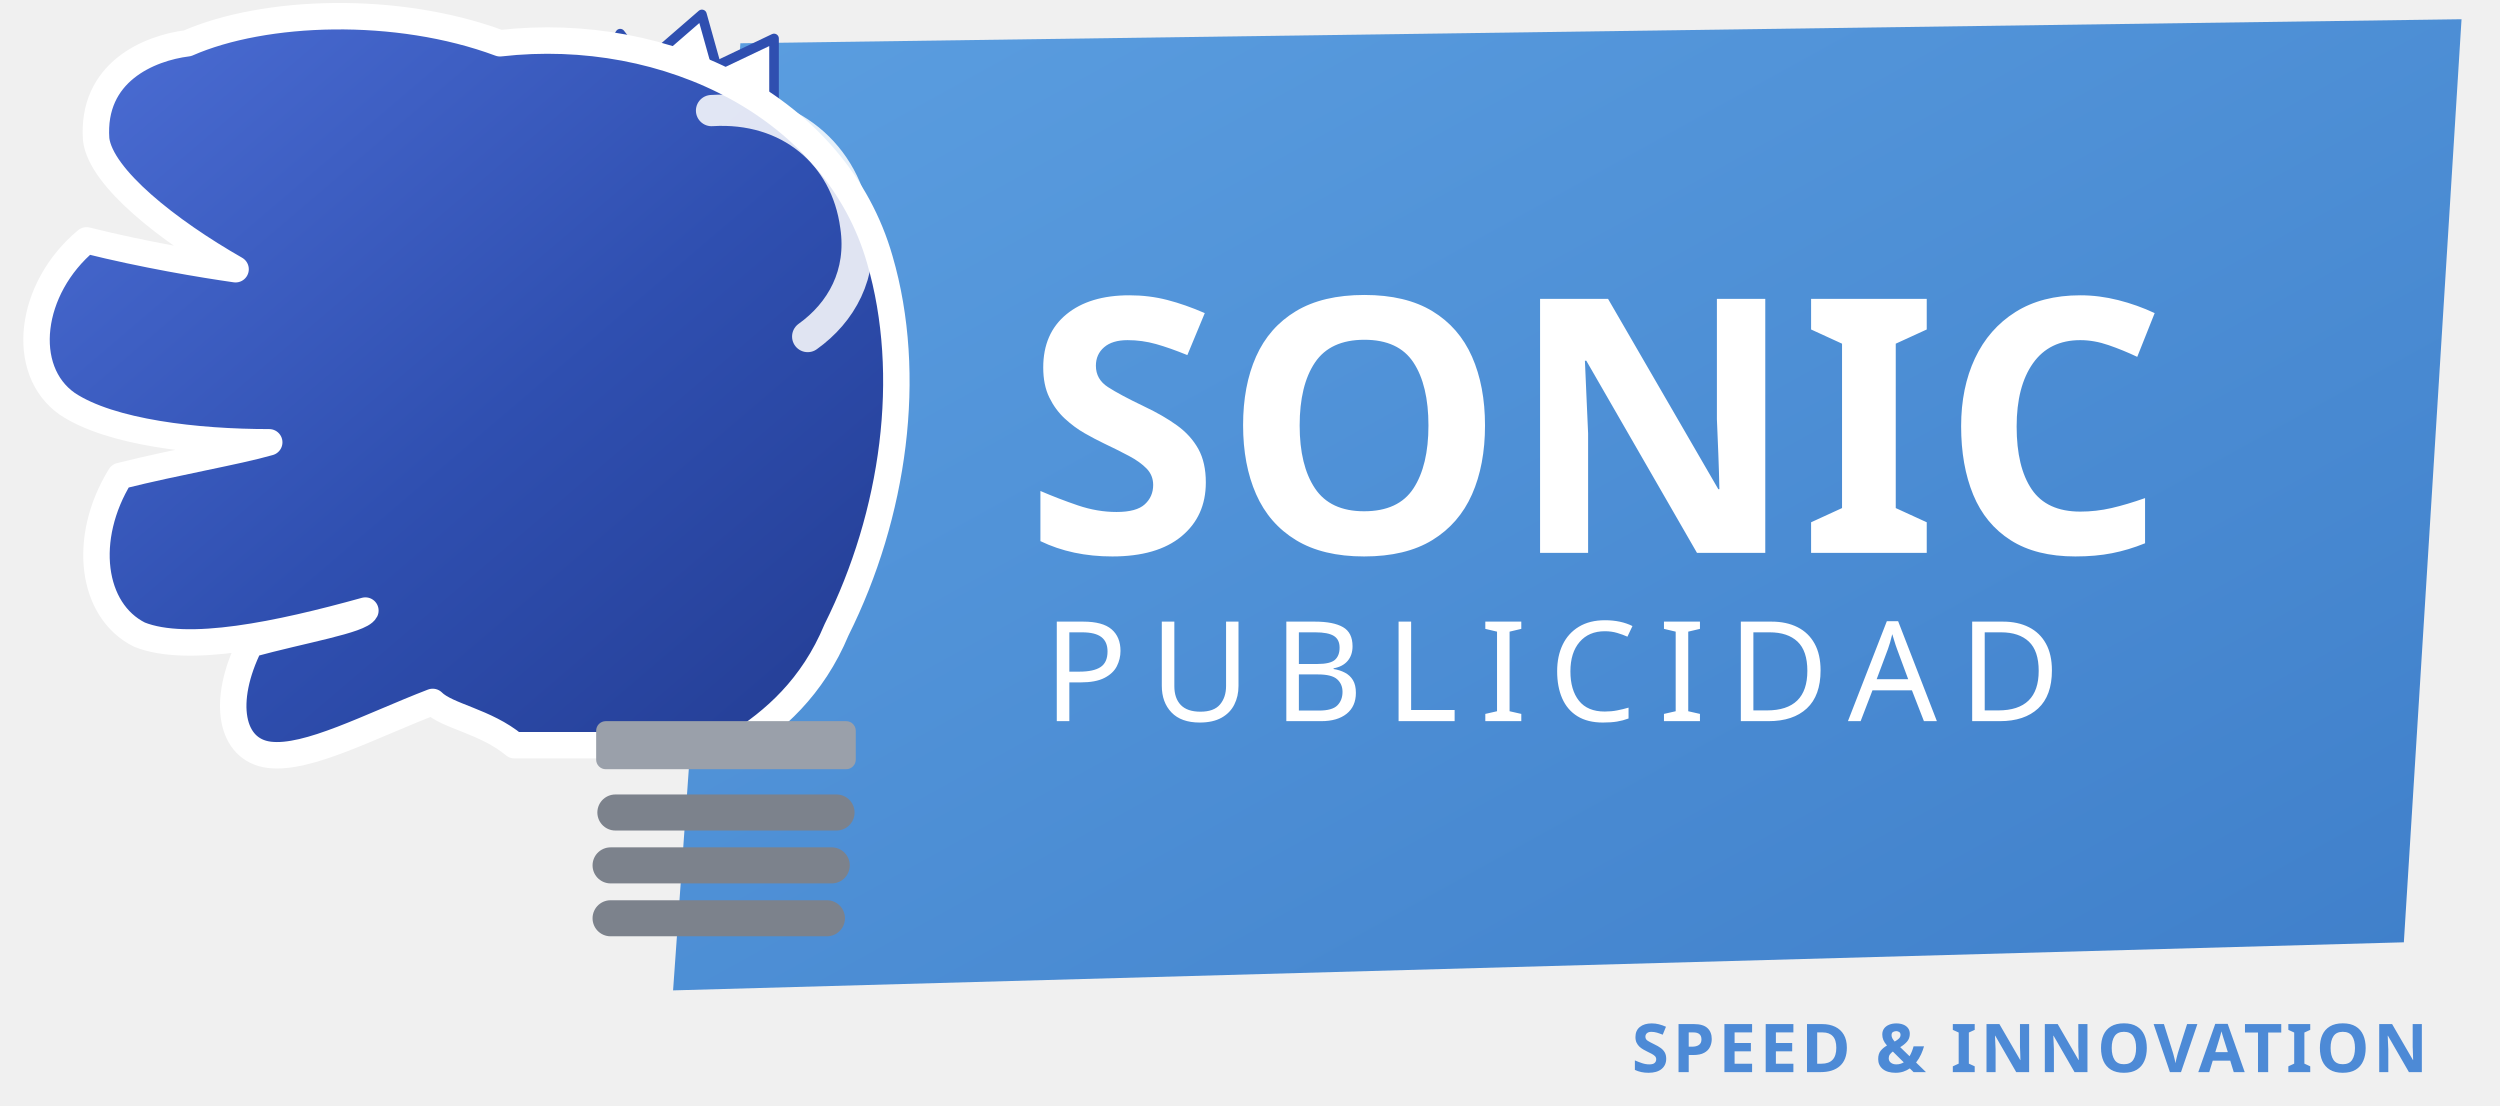
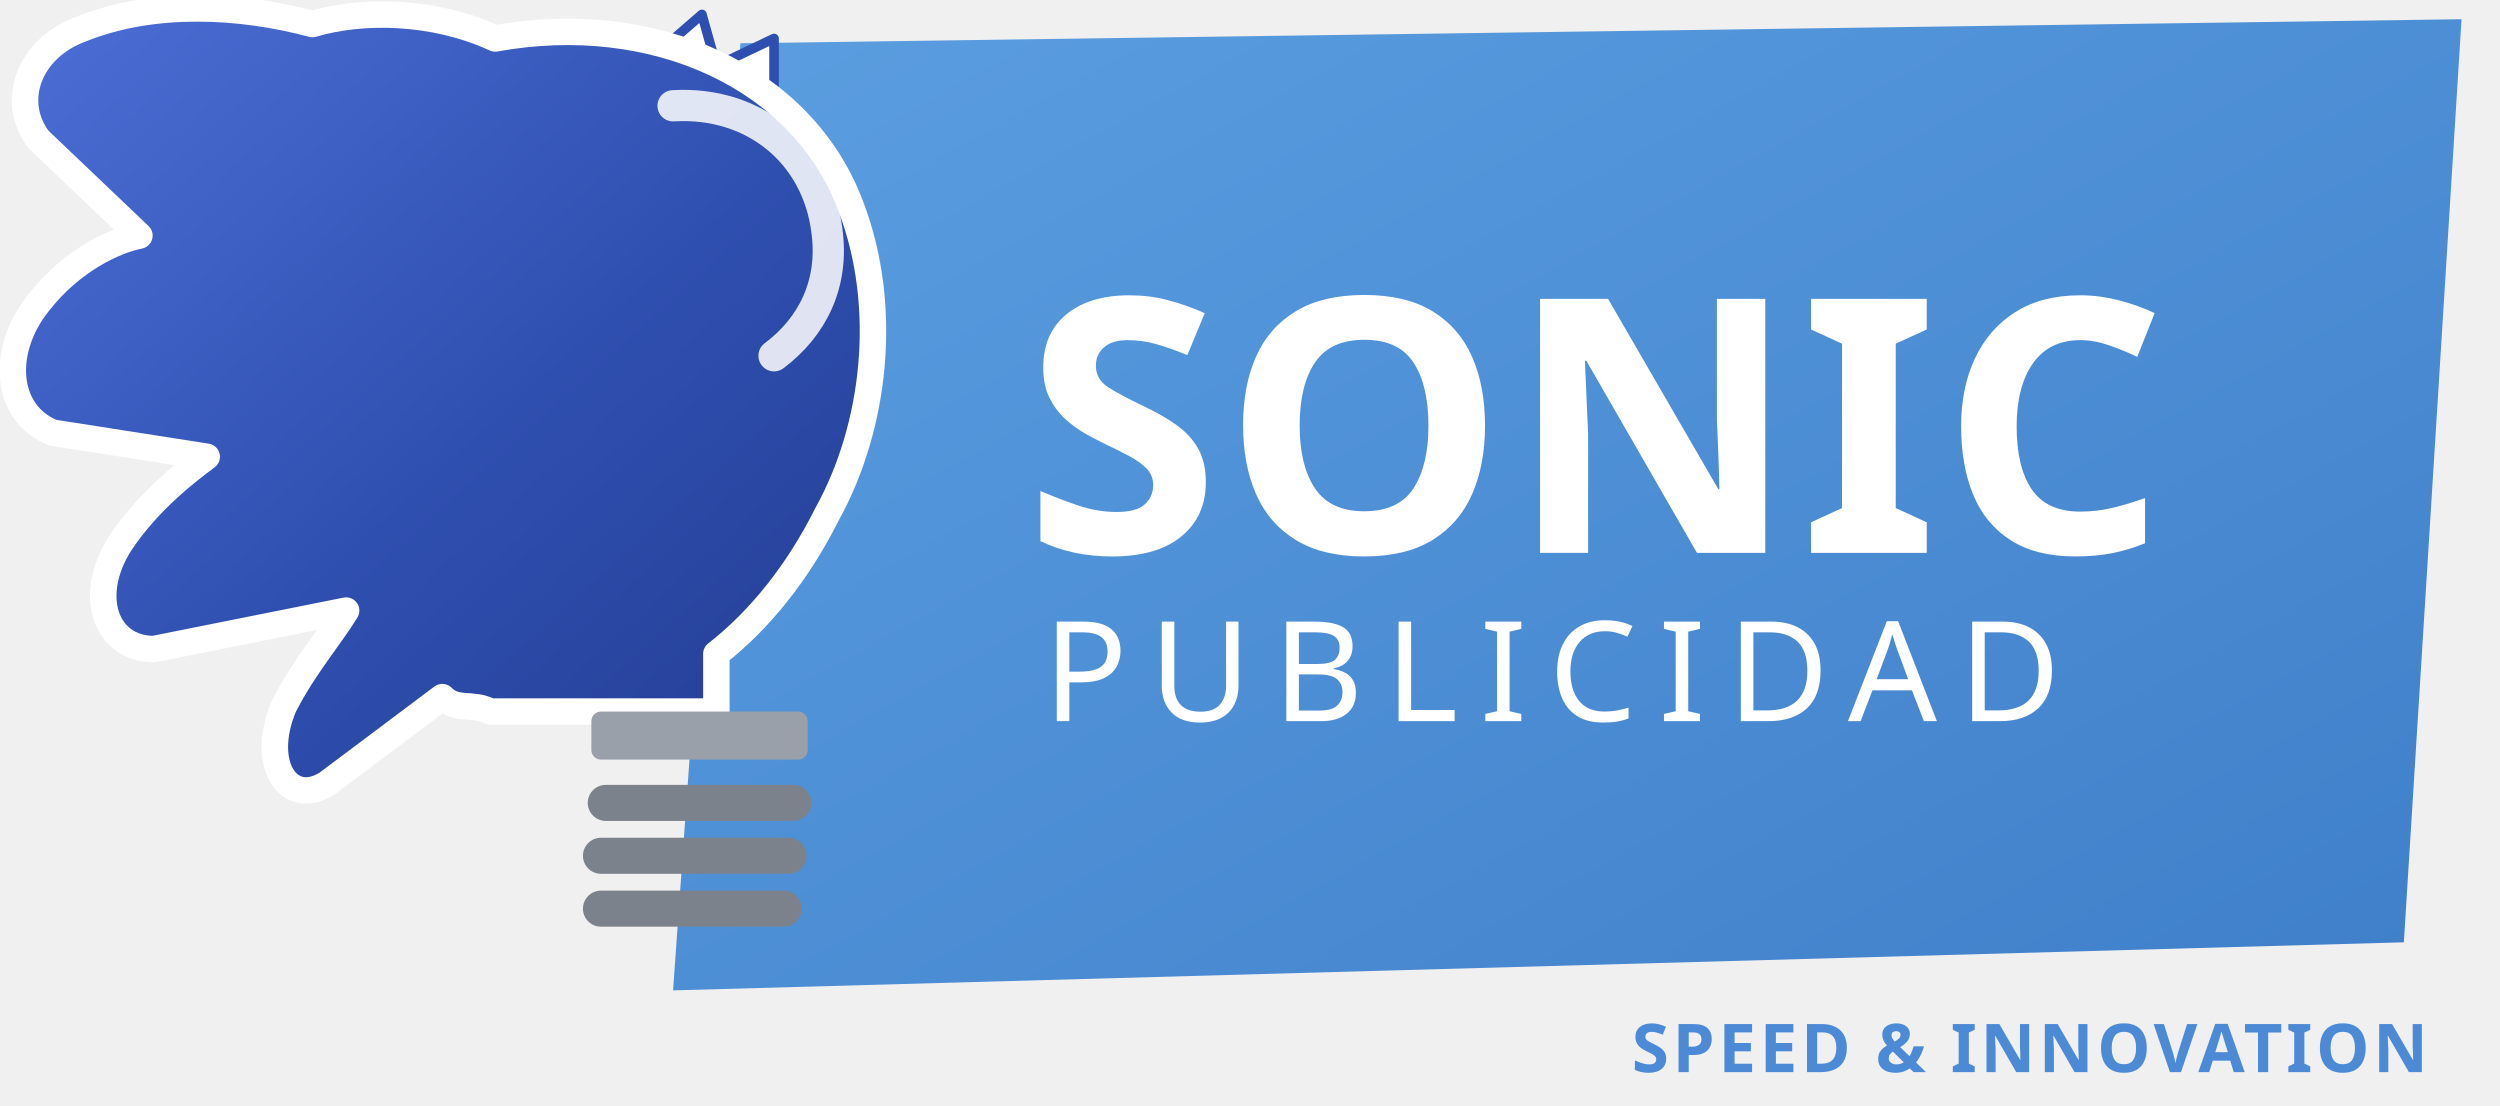
<svg xmlns="http://www.w3.org/2000/svg" viewBox="0 0 1040 460">
  <defs>
    <linearGradient id="bulbGrad" x1="0" y1="0" x2="1" y2="1">
      <stop offset="0%" stop-color="#4d6fd6" />
      <stop offset="55%" stop-color="#2f4fb0" />
      <stop offset="100%" stop-color="#233c92" />
    </linearGradient>
    <linearGradient id="bannerGrad" x1="0" y1="0" x2="1" y2="1">
      <stop offset="0%" stop-color="#5b9ee0" />
      <stop offset="100%" stop-color="#3f7fca" />
    </linearGradient>
  </defs>
  <polygon points="308,18 1024,8 1000,392 280,412" fill="url(#bannerGrad)" />
  <g fill="#ffffff" stroke="#2f4fb0" stroke-width="4" stroke-linejoin="round">
    <polygon points="258,14 292,58 240,42" />
    <polygon points="292,6 306,56 262,32" />
    <polygon points="322,16 322,66 280,36" />
  </g>
-   <path d="M208,18            C278,10 348,45 366,108            C380,156 372,214 348,262            C338,286 322,300 306,310            L214,310            C202,300 186,298 180,292            C154,302 128,316 112,314            C96,312 92,292 104,268            C126,262 150,258 152,254            C116,264 78,272 58,264            C38,254 34,224 50,198            C74,192 98,188 112,184            C82,184 46,180 28,168            C8,154 12,120 36,100            C60,106 84,110 98,112            C70,96 42,74 40,58            C38,30 62,20 78,18            C110,4 165,2 208,18 Z" fill="url(#bulbGrad)" stroke="#ffffff" stroke-width="11" stroke-linejoin="round" stroke-miterlimit="1" />
-   <path d="M296,46 C328,44 352,64 356,94 C359,114 350,130 336,140" fill="none" stroke="#ffffff" stroke-width="13" stroke-linecap="round" opacity="0.85" />
-   <rect x="248" y="300" width="108" height="20" rx="4" fill="#9aa0aa" />
+   <path d="M206,16            C272,4 334,32 354,86            C370,128 364,178 344,214            C332,238 316,258 298,272            L298,296            L204,296            C196,292 190,296 184,290            L136,326            C120,336 108,318 118,294            C126,278 138,264 144,254            L64,270            C44,270 36,248 50,226            C62,208 78,196 86,190            L22,180            C2,172 0,146 16,126            C30,108 48,100 58,98            L16,58            C4,42 12,20 34,12            C64,0 100,2 130,10            C150,4 180,4 206,16 Z" fill="url(#bulbGrad)" stroke="#ffffff" stroke-width="11" stroke-linejoin="round" stroke-miterlimit="1.2" />
+   <path d="M280,44 C314,42 340,64 344,96 C347,118 338,136 322,148" fill="none" stroke="#ffffff" stroke-width="13" stroke-linecap="round" opacity="0.85" />
+   <rect x="246" y="296" width="90" height="20" rx="4" fill="#9aa0aa" />
  <g fill="none" stroke="#7c828c" stroke-width="15" stroke-linecap="round">
-     <line x1="256" y1="338" x2="348" y2="338" />
-     <line x1="254" y1="360" x2="346" y2="360" />
-     <line x1="254" y1="382" x2="344" y2="382" />
+     <line x1="252" y1="334" x2="330" y2="334" />
+     <line x1="250" y1="356" x2="328" y2="356" />
+     <line x1="250" y1="378" x2="326" y2="378" />
  </g>
  <text x="426" y="230" font-family="'Poppins','DM Sans',sans-serif" font-weight="800" font-size="148" fill="#ffffff" letter-spacing="1">SONIC</text>
  <text x="434" y="300" font-family="'Poppins','DM Sans',sans-serif" font-weight="500" font-size="58" fill="#ffffff" letter-spacing="9">PUBLICIDAD</text>
  <text x="1010" y="446" text-anchor="end" font-family="'Poppins','DM Sans',sans-serif" font-weight="600" font-size="28" fill="#4d8ad6" letter-spacing="1.5">SPEED &amp; INNOVATION</text>
</svg>
